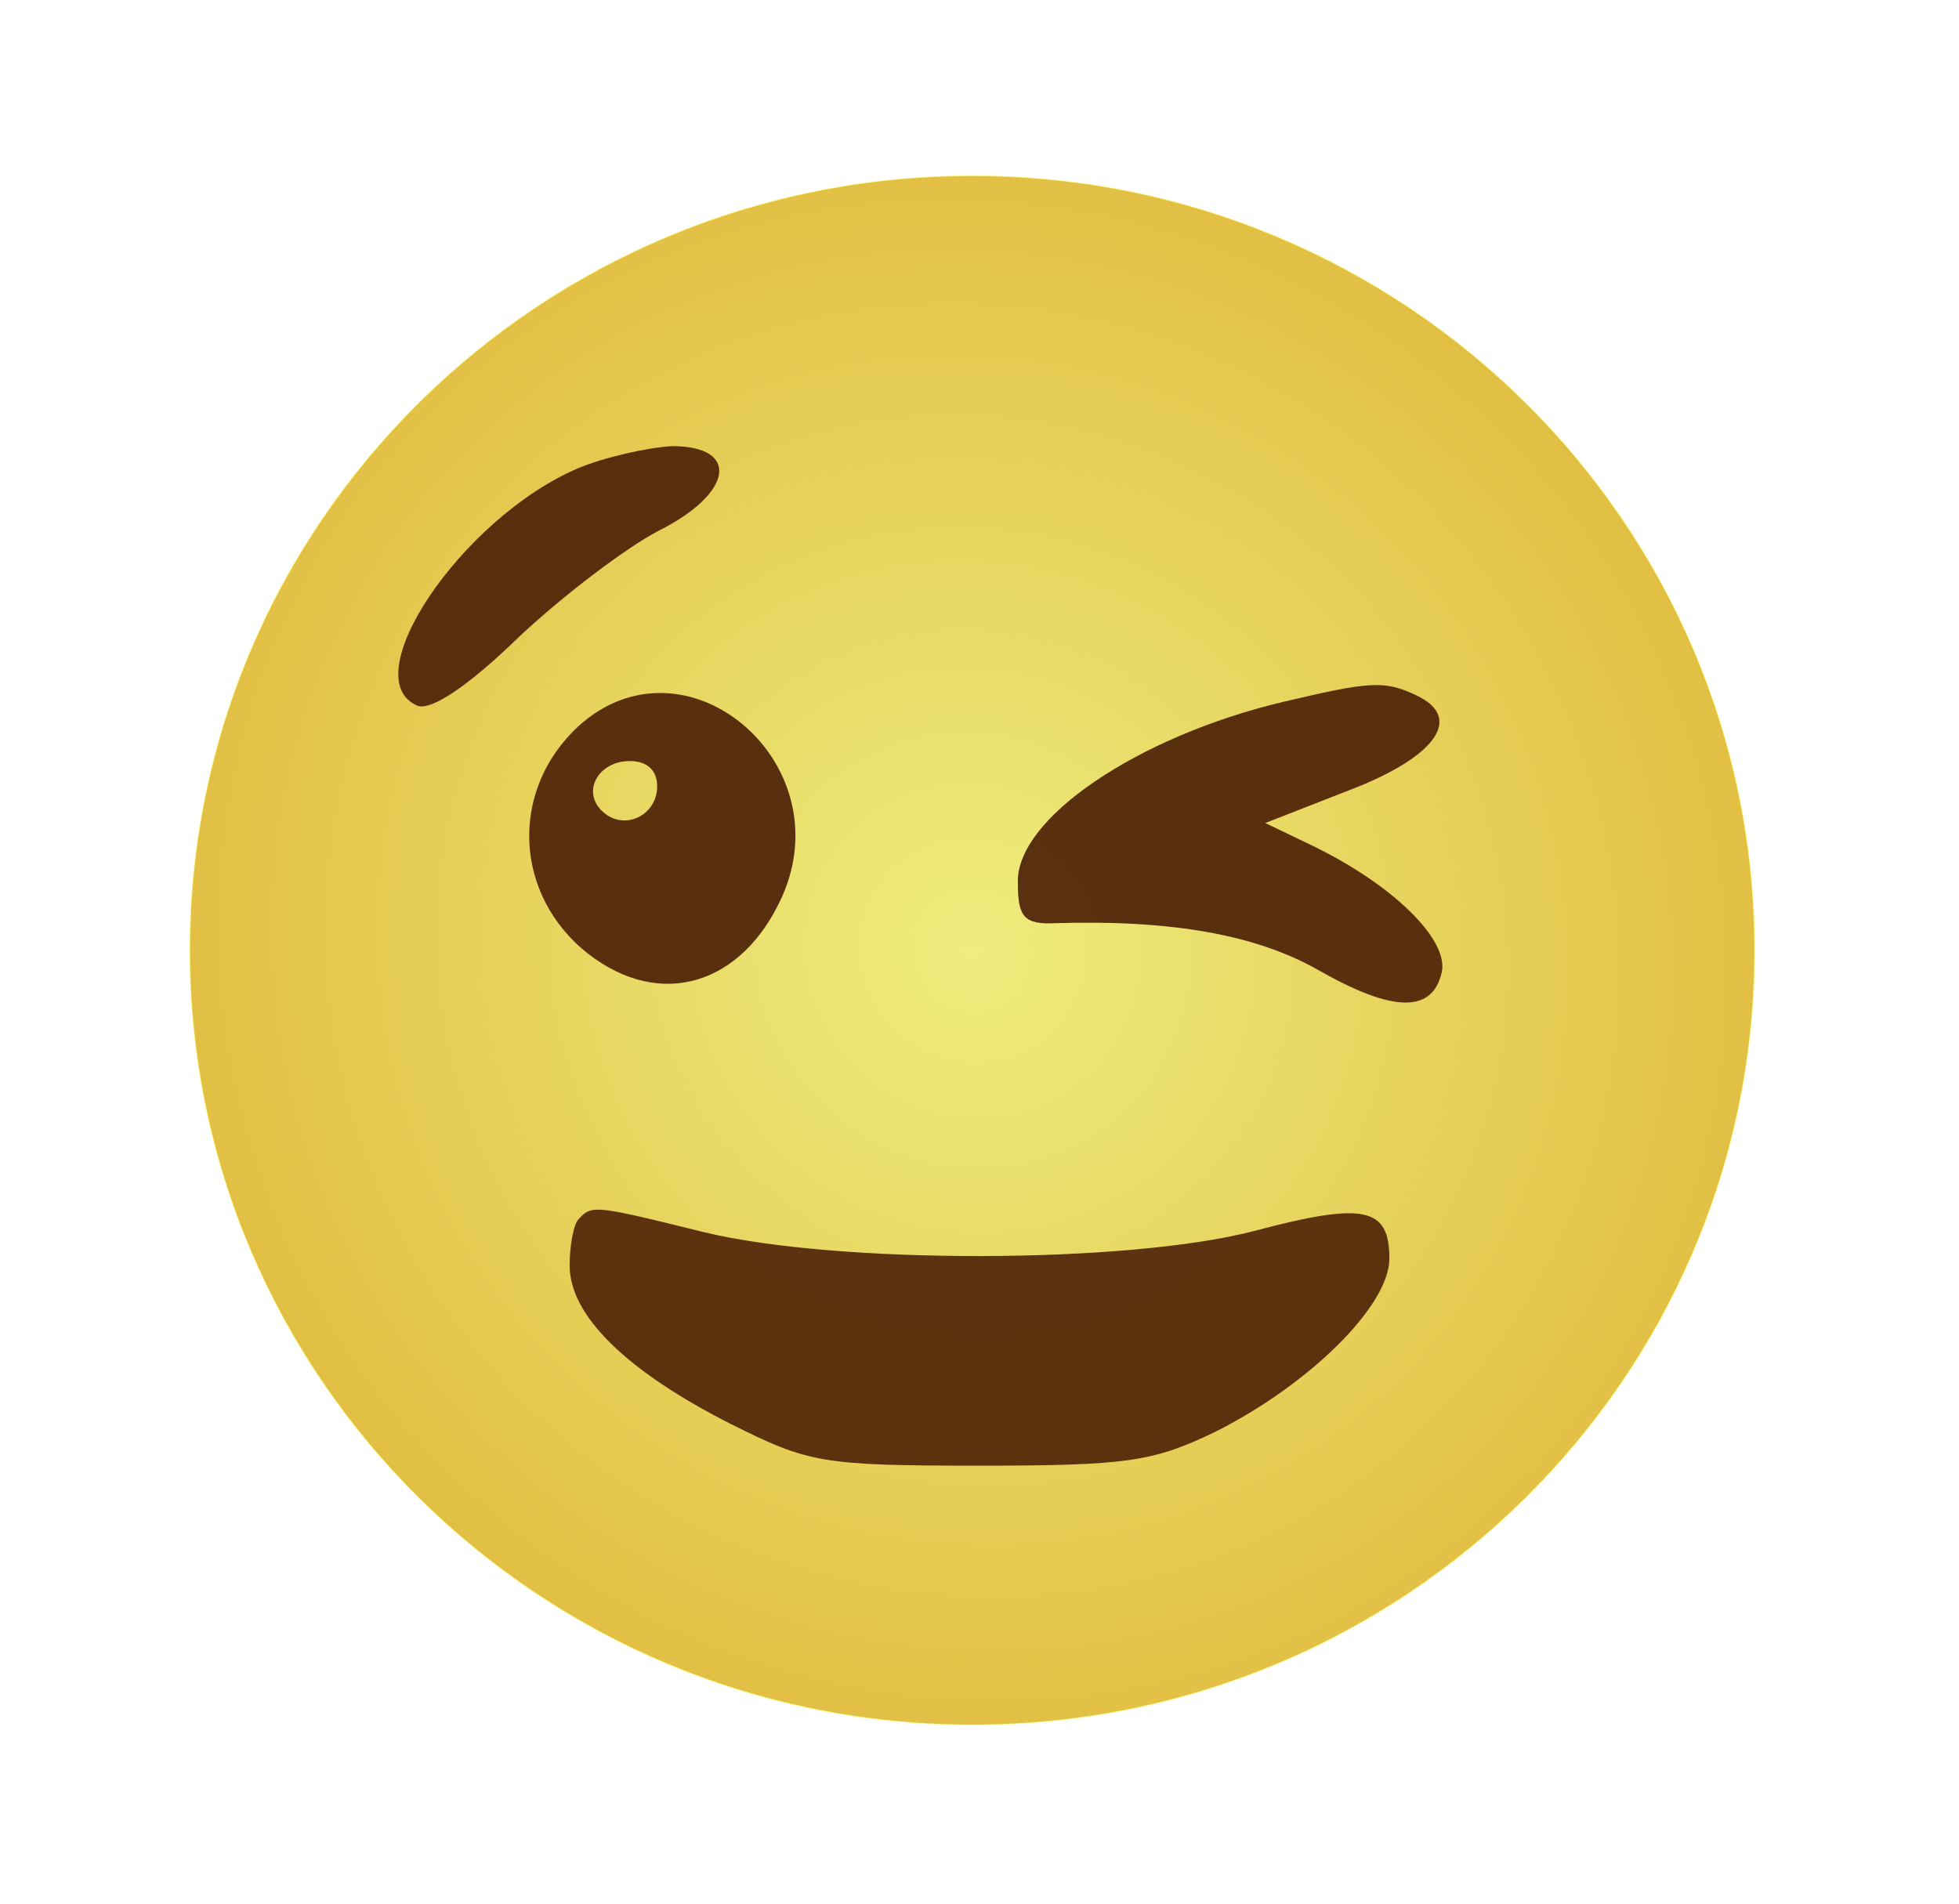
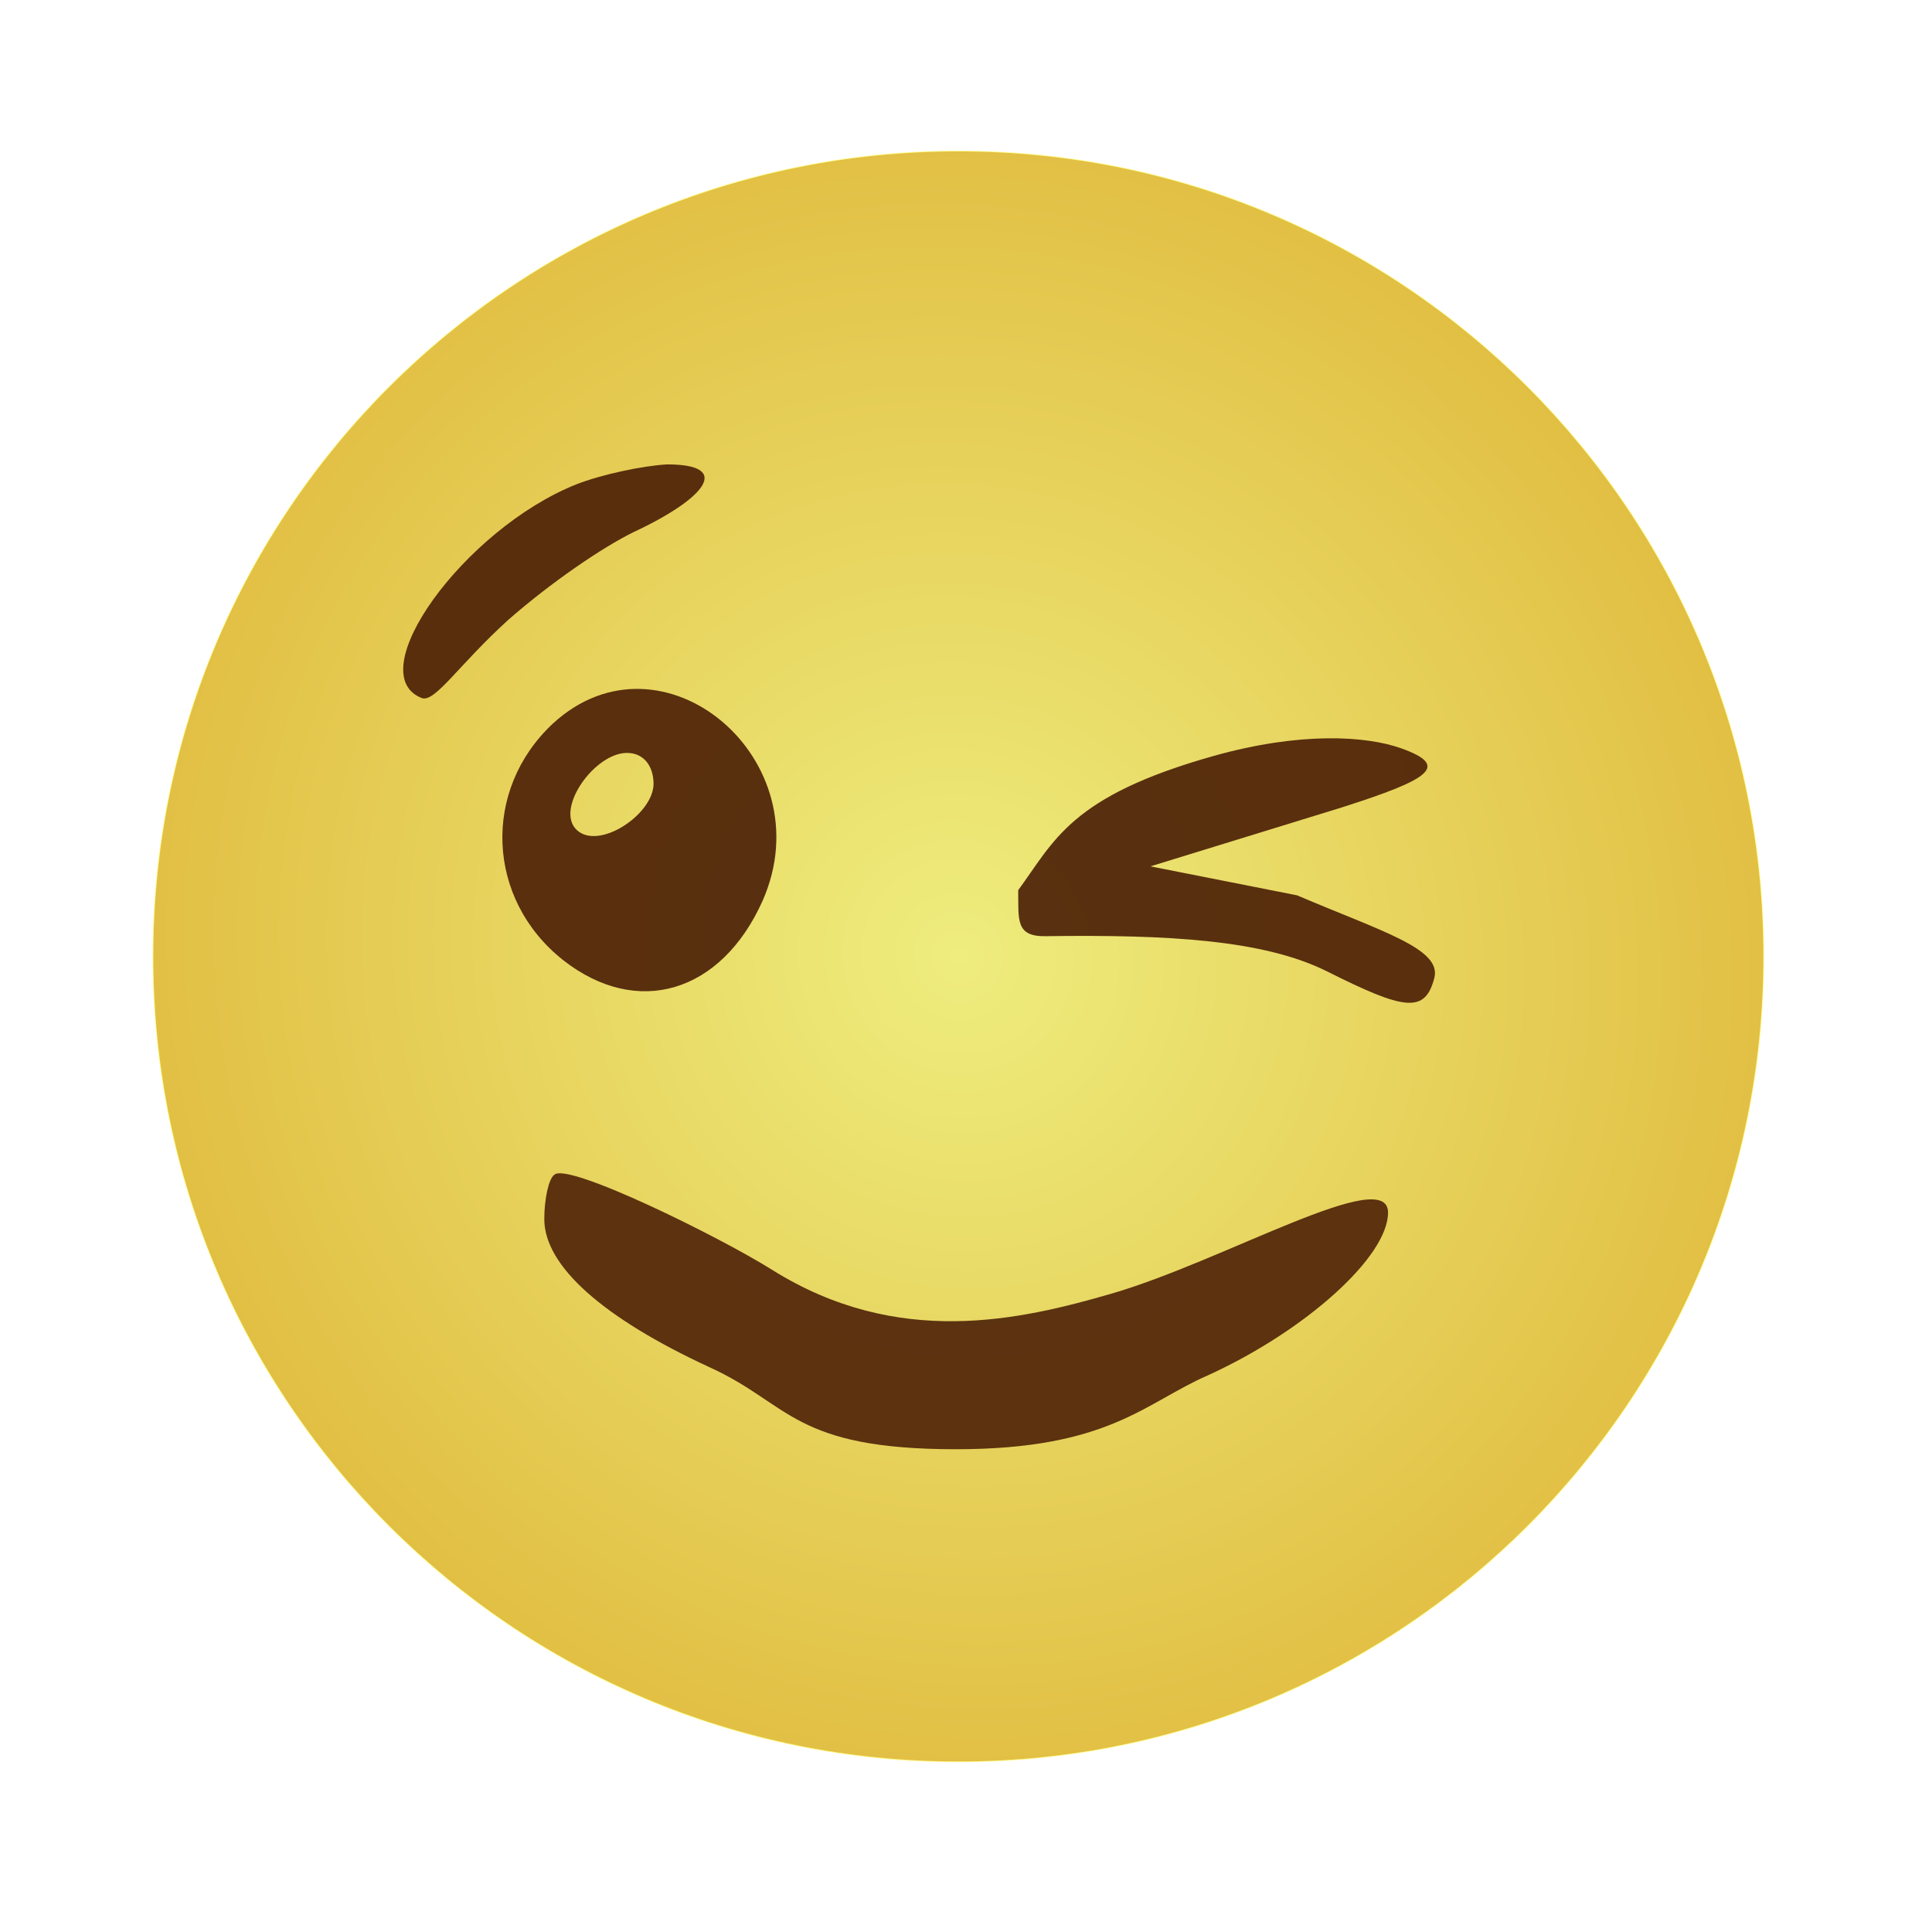
- <svg xmlns="http://www.w3.org/2000/svg" xmlns:ns1="https://boxy-svg.com" version="1.0" width="141pt" height="137pt" viewBox="0 0 141 137" preserveAspectRatio="xMidYMid meet">
+ <svg xmlns="http://www.w3.org/2000/svg" xmlns:ns1="https://boxy-svg.com" version="1.0" width="96px" height="96px" preserveAspectRatio="xMidYMid meet" viewBox="0 0 96 96">
  <defs>
    <radialGradient gradientUnits="userSpaceOnUse" cx="699.75" cy="-685.96" r="575.835" id="gradient-1" gradientTransform="matrix(1.253125, 1.231442, -1.192243, 1.213241, -994.9564, -715.426)" spreadMethod="pad">
      <stop offset="0" style="stop-color: rgb(238, 237, 126);" />
      <stop offset="1" style="stop-color: rgb(216, 157, 24);" />
    </radialGradient>
    <ns1:export>
      <ns1:file format="svg" href="#object-0" path="Unbetitelt.svg" units="pt" excluded="true" />
      <ns1:file format="svg" href="#object-1" path="Unbetitelt 2.svg" units="pt" excluded="true" />
      <ns1:file format="svg" href="#object-1" path="Unbetitelt 4.svg" units="pt" />
      <ns1:file format="svg" href="#object-3" path="Unbetitelt 5.svg" units="pt" />
      <ns1:file format="svg" href="#object-0" path="Unbetitelt 6.svg" units="pt" />
      <ns1:file format="svg" href="#object-4" path="Unbetitelt 7.svg" units="pt" />
      <ns1:file format="svg" href="#object-5" path="Unbetitelt 8.svg" units="pt" />
      <ns1:file format="svg" href="#object-2" path="Unbetitelt 3.svg" units="pt" />
      <ns1:file format="svg" path="Unbetitelt 9.svg" units="pt" />
    </ns1:export>
  </defs>
-   <g transform="translate(0,137) scale(0.1,-0.1)" fill="#000000" stroke="none" id="object-2">
+   <g transform="matrix(0.07106, 0, 0, -0.071775, -2.105062, 96.75962)" fill="#000000" stroke="none" id="object-2">
    <ellipse style="fill-rule: nonzero; stroke-linecap: round; fill: url(&quot;#gradient-1&quot;); paint-order: stroke markers; stroke: rgb(255, 249, 133);" cx="699.75" cy="-685.96" rx="562.904" ry="557.295" transform="matrix(1, 0, 0, -1, 0, 0)" id="object-1" />
-     <path d="M 415.858 1032.86 C 331.858 996.858 253.858 880.858 300.858 861.858 C 310.858 858.858 336.858 875.858 373.858 911.858 C 405.858 941.858 450.858 975.858 473.858 987.858 C 527.858 1014.86 532.858 1048.86 483.858 1048.86 C 465.858 1047.86 434.858 1040.86 415.858 1032.86 Z" style="fill-opacity: 0.9; fill: rgb(74, 29, 5);" id="object-3" />
-     <path d="M 844.665 941.987 C 742.193 907.987 659.588 840.987 665.861 794.987 C 667.953 770.987 673.181 765.987 695.14 768.987 C 779.836 778.987 840.483 772.987 886.491 751.987 C 942.953 725.987 971.183 727.987 975.363 757.987 C 978.503 781.987 934.583 817.987 873.943 840.987 L 839.436 853.987 L 897.996 882.987 C 957.583 911.987 975.363 941.987 939.813 954.987 C 915.763 963.987 905.313 961.987 844.665 941.987 Z" style="stroke-width: 0px; fill-opacity: 0.9; fill: rgb(74, 29, 5); transform-origin: 655.526px 540.831px;" id="object-0" transform="matrix(0.996195, -0.087156, 0.087156, 0.996195, -0.000003, -0.00001)" />
-     <path d="M 416.146 847.082 C 366.532 801.145 369.633 725.54 423.382 683.431 C 475.063 643.236 533.979 660.462 562.921 724.583 C 606.333 822.199 492.634 916.945 416.146 847.082 Z M 472.996 804.016 C 472.996 782.961 449.222 771.477 433.718 785.832 C 418.214 800.188 430.617 822.199 453.357 822.199 C 465.76 822.199 472.996 815.5 472.996 804.016 Z" style="fill-opacity: 0.9; fill: rgb(74, 29, 5);" id="object-4" />
-     <path d="M417 493 c-4 -3 -7 -19 -7 -34 0 -36 41 -76 116 -114 56 -28 65 -30 179 -30 107 0 125 3 169 24 68 34 126 91 126 125 0 37 -18 41 -97 20 -92 -24 -301 -24 -396 -1 -77 19 -81 20 -90 10z" style="fill-opacity: 0.88; fill: rgb(74, 29, 5);" id="object-5" />
+     <path d="M 432.516 1012.74 C 353.867 981.578 280.836 881.173 324.842 864.728 C 334.205 862.131 350.386 887.817 385.029 918.977 C 414.99 944.943 451.16 969.352 472.694 979.739 C 523.254 1003.11 542.063 1026.59 496.184 1026.59 C 479.331 1025.72 450.306 1019.67 432.516 1012.74 Z" style="fill-opacity: 0.9; fill: rgb(74, 29, 5);" id="object-3" />
+     <path d="M 803.152 898.205 C 705.558 861.647 697.35 830.007 675.009 793.684 C 677.101 773.224 675.663 761.143 697.622 763.701 C 782.318 772.226 849.006 774.416 895.014 756.513 C 951.476 734.348 966.032 733.227 970.212 758.802 C 973.352 779.262 930.224 787.514 869.584 807.122 L 765.71 818.176 L 895.409 870.472 C 954.996 895.195 969.016 905.735 932.932 914.931 C 907.989 921.288 861.985 920.243 803.152 898.205 Z" style="stroke-width: 0px; fill-opacity: 0.9; fill: rgb(74, 29, 5); transform-origin: 658.008px 569.196px;" id="object-0" transform="matrix(0.996195, -0.087156, 0.087156, 0.996195, 0.000052, -0.000053)" />
+     <path d="M 416.146 847.082 C 366.532 801.145 369.633 725.54 423.382 683.431 C 475.063 643.236 533.979 660.462 562.921 724.583 C 606.333 822.199 492.634 916.945 416.146 847.082 Z M 486.624 805.483 C 486.624 784.428 448.447 759.142 432.943 773.497 C 417.439 787.853 445.266 826.858 468.006 826.858 C 480.409 826.858 486.624 816.967 486.624 805.483 Z" style="fill-opacity: 0.9; fill: rgb(74, 29, 5);" id="object-4" />
+     <path d="M 417.223 534.791 C 413.223 532.086 410.223 517.66 410.223 504.136 C 410.223 471.678 451.223 435.614 526.223 401.352 C 582.223 376.107 584.106 344.8 698.106 344.8 C 805.106 344.8 830.223 377.009 874.223 395.943 C 942.223 426.598 1000.22 477.989 1000.22 508.644 C 1000.22 542.004 884.907 474.912 806.82 452.509 C 743.193 434.254 657.485 414.389 569.47 469.04 C 532.166 492.203 426.223 543.807 417.223 534.791 Z" style="fill-opacity: 0.88; fill: rgb(74, 29, 5); transform-box: fill-box; transform-origin: 50.124% 50.693%;" id="object-5" />
  </g>
</svg>
